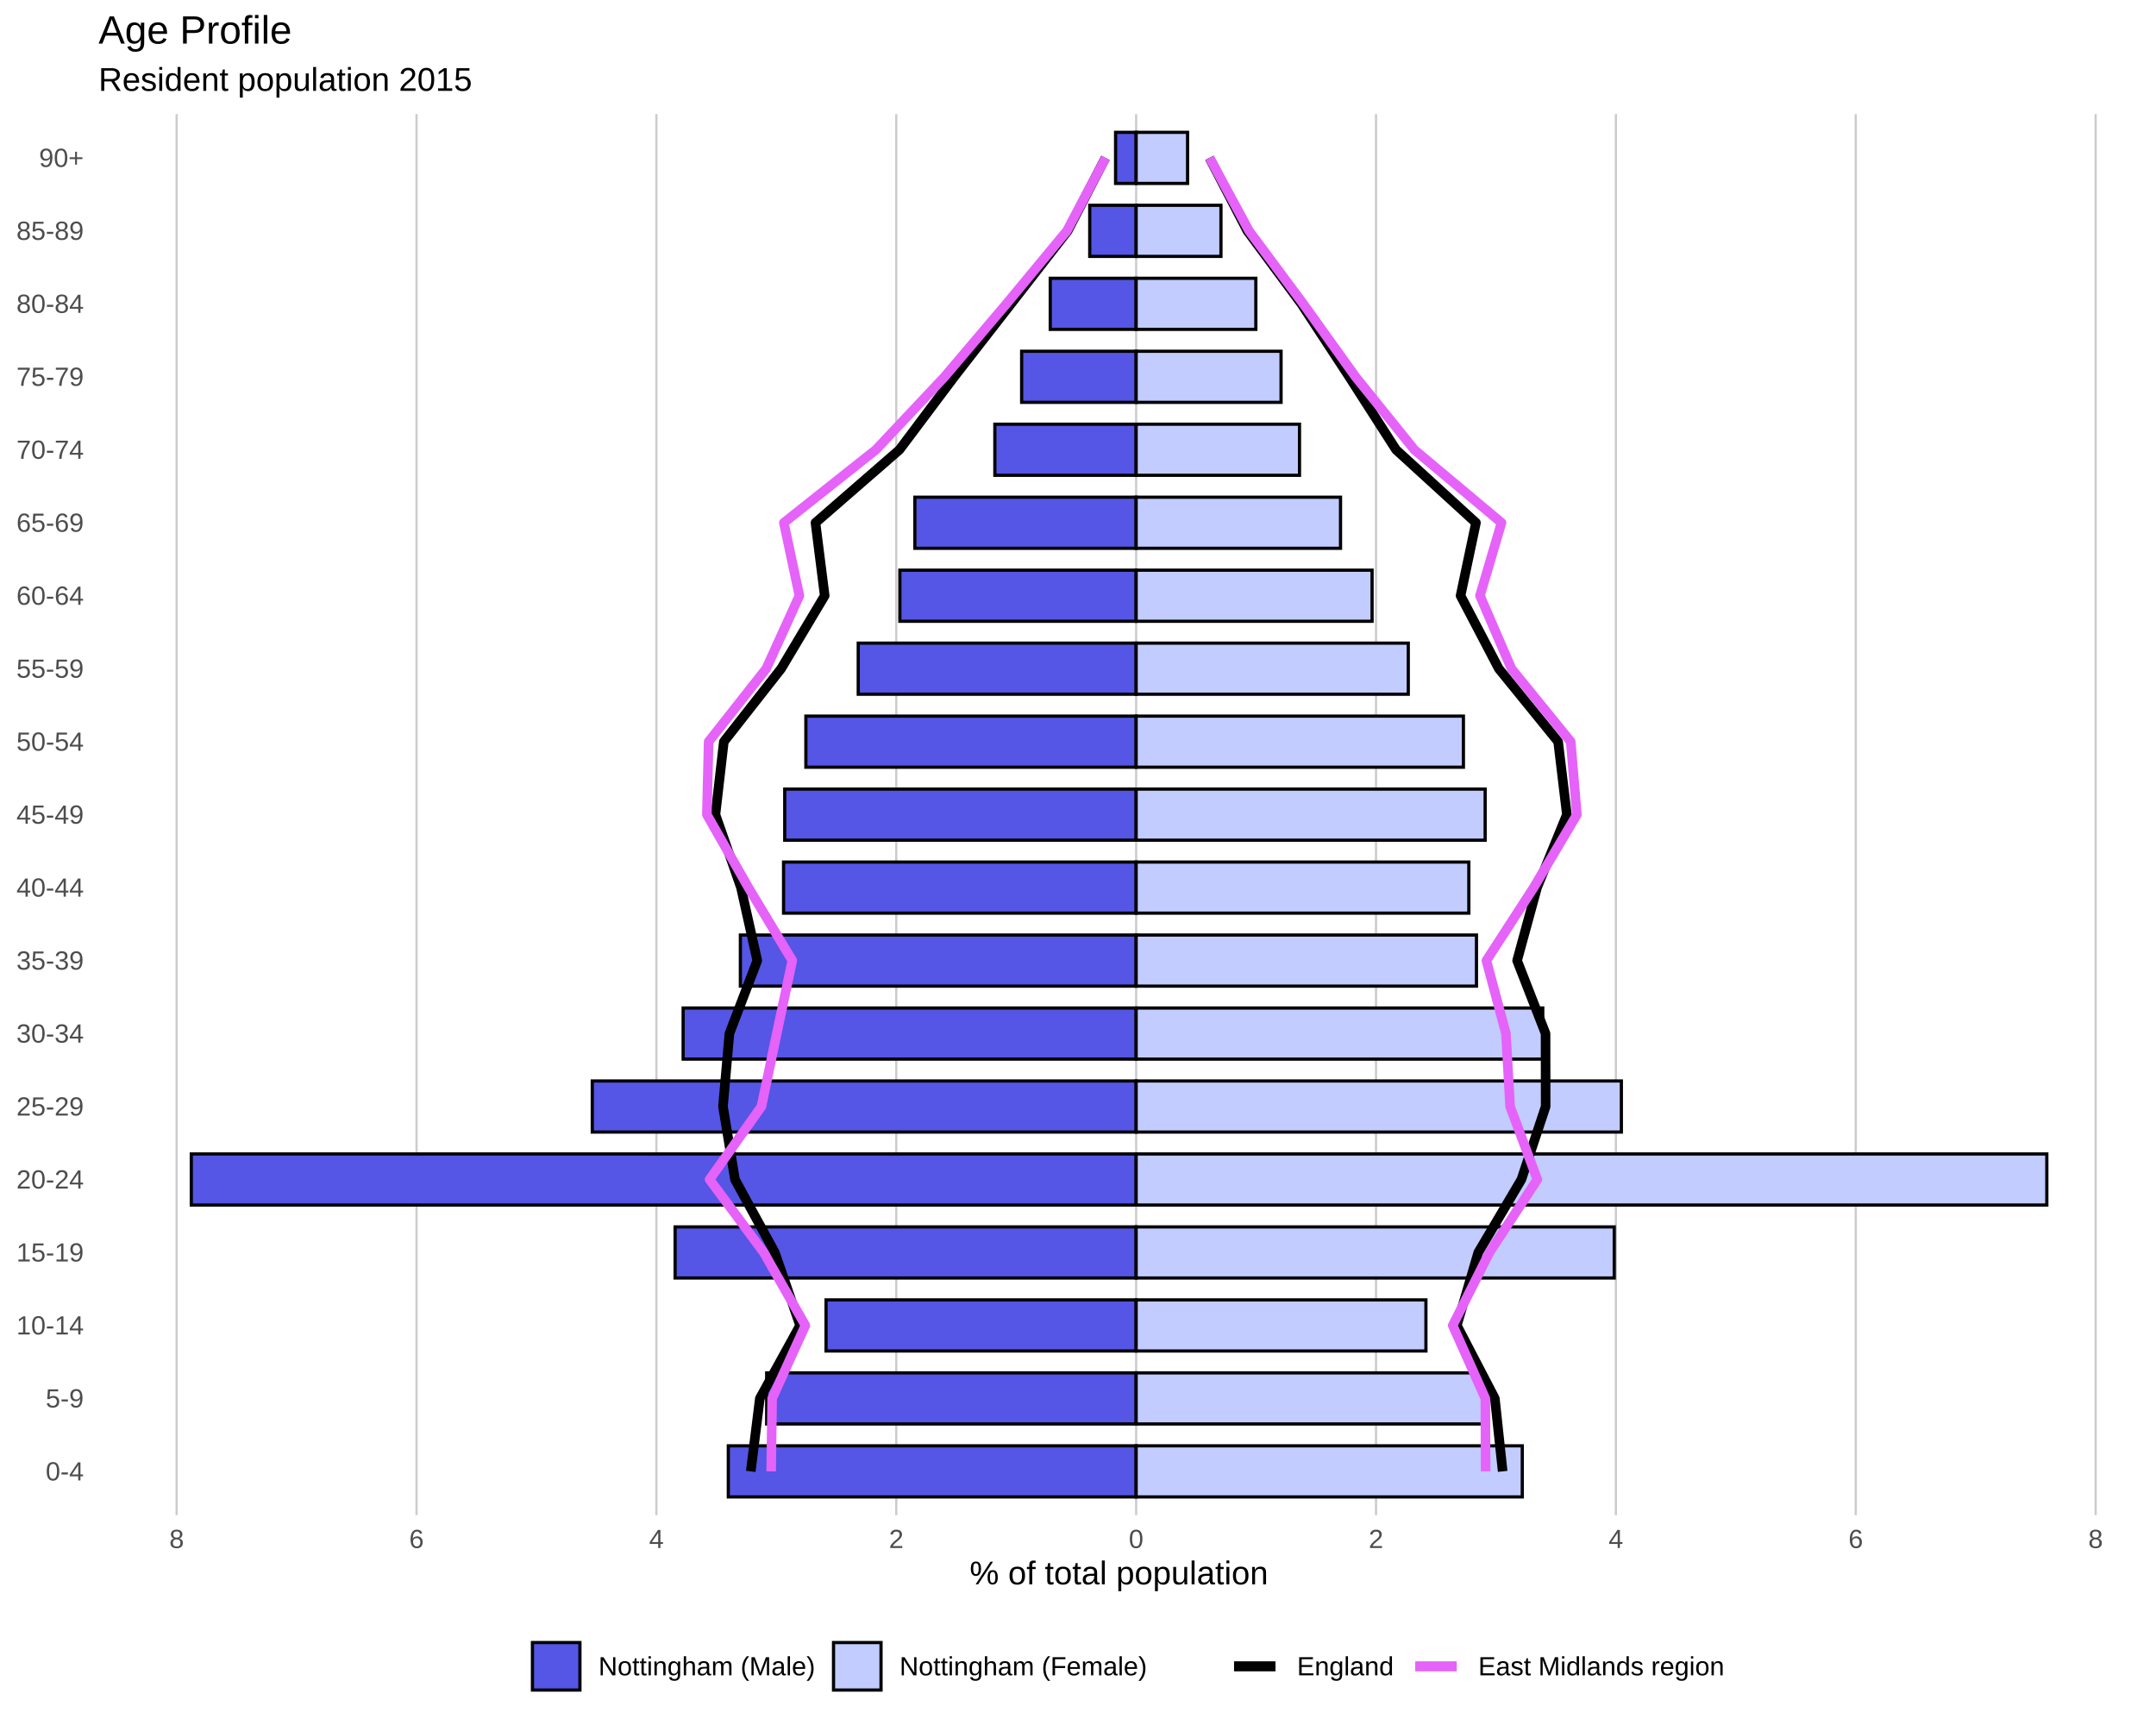
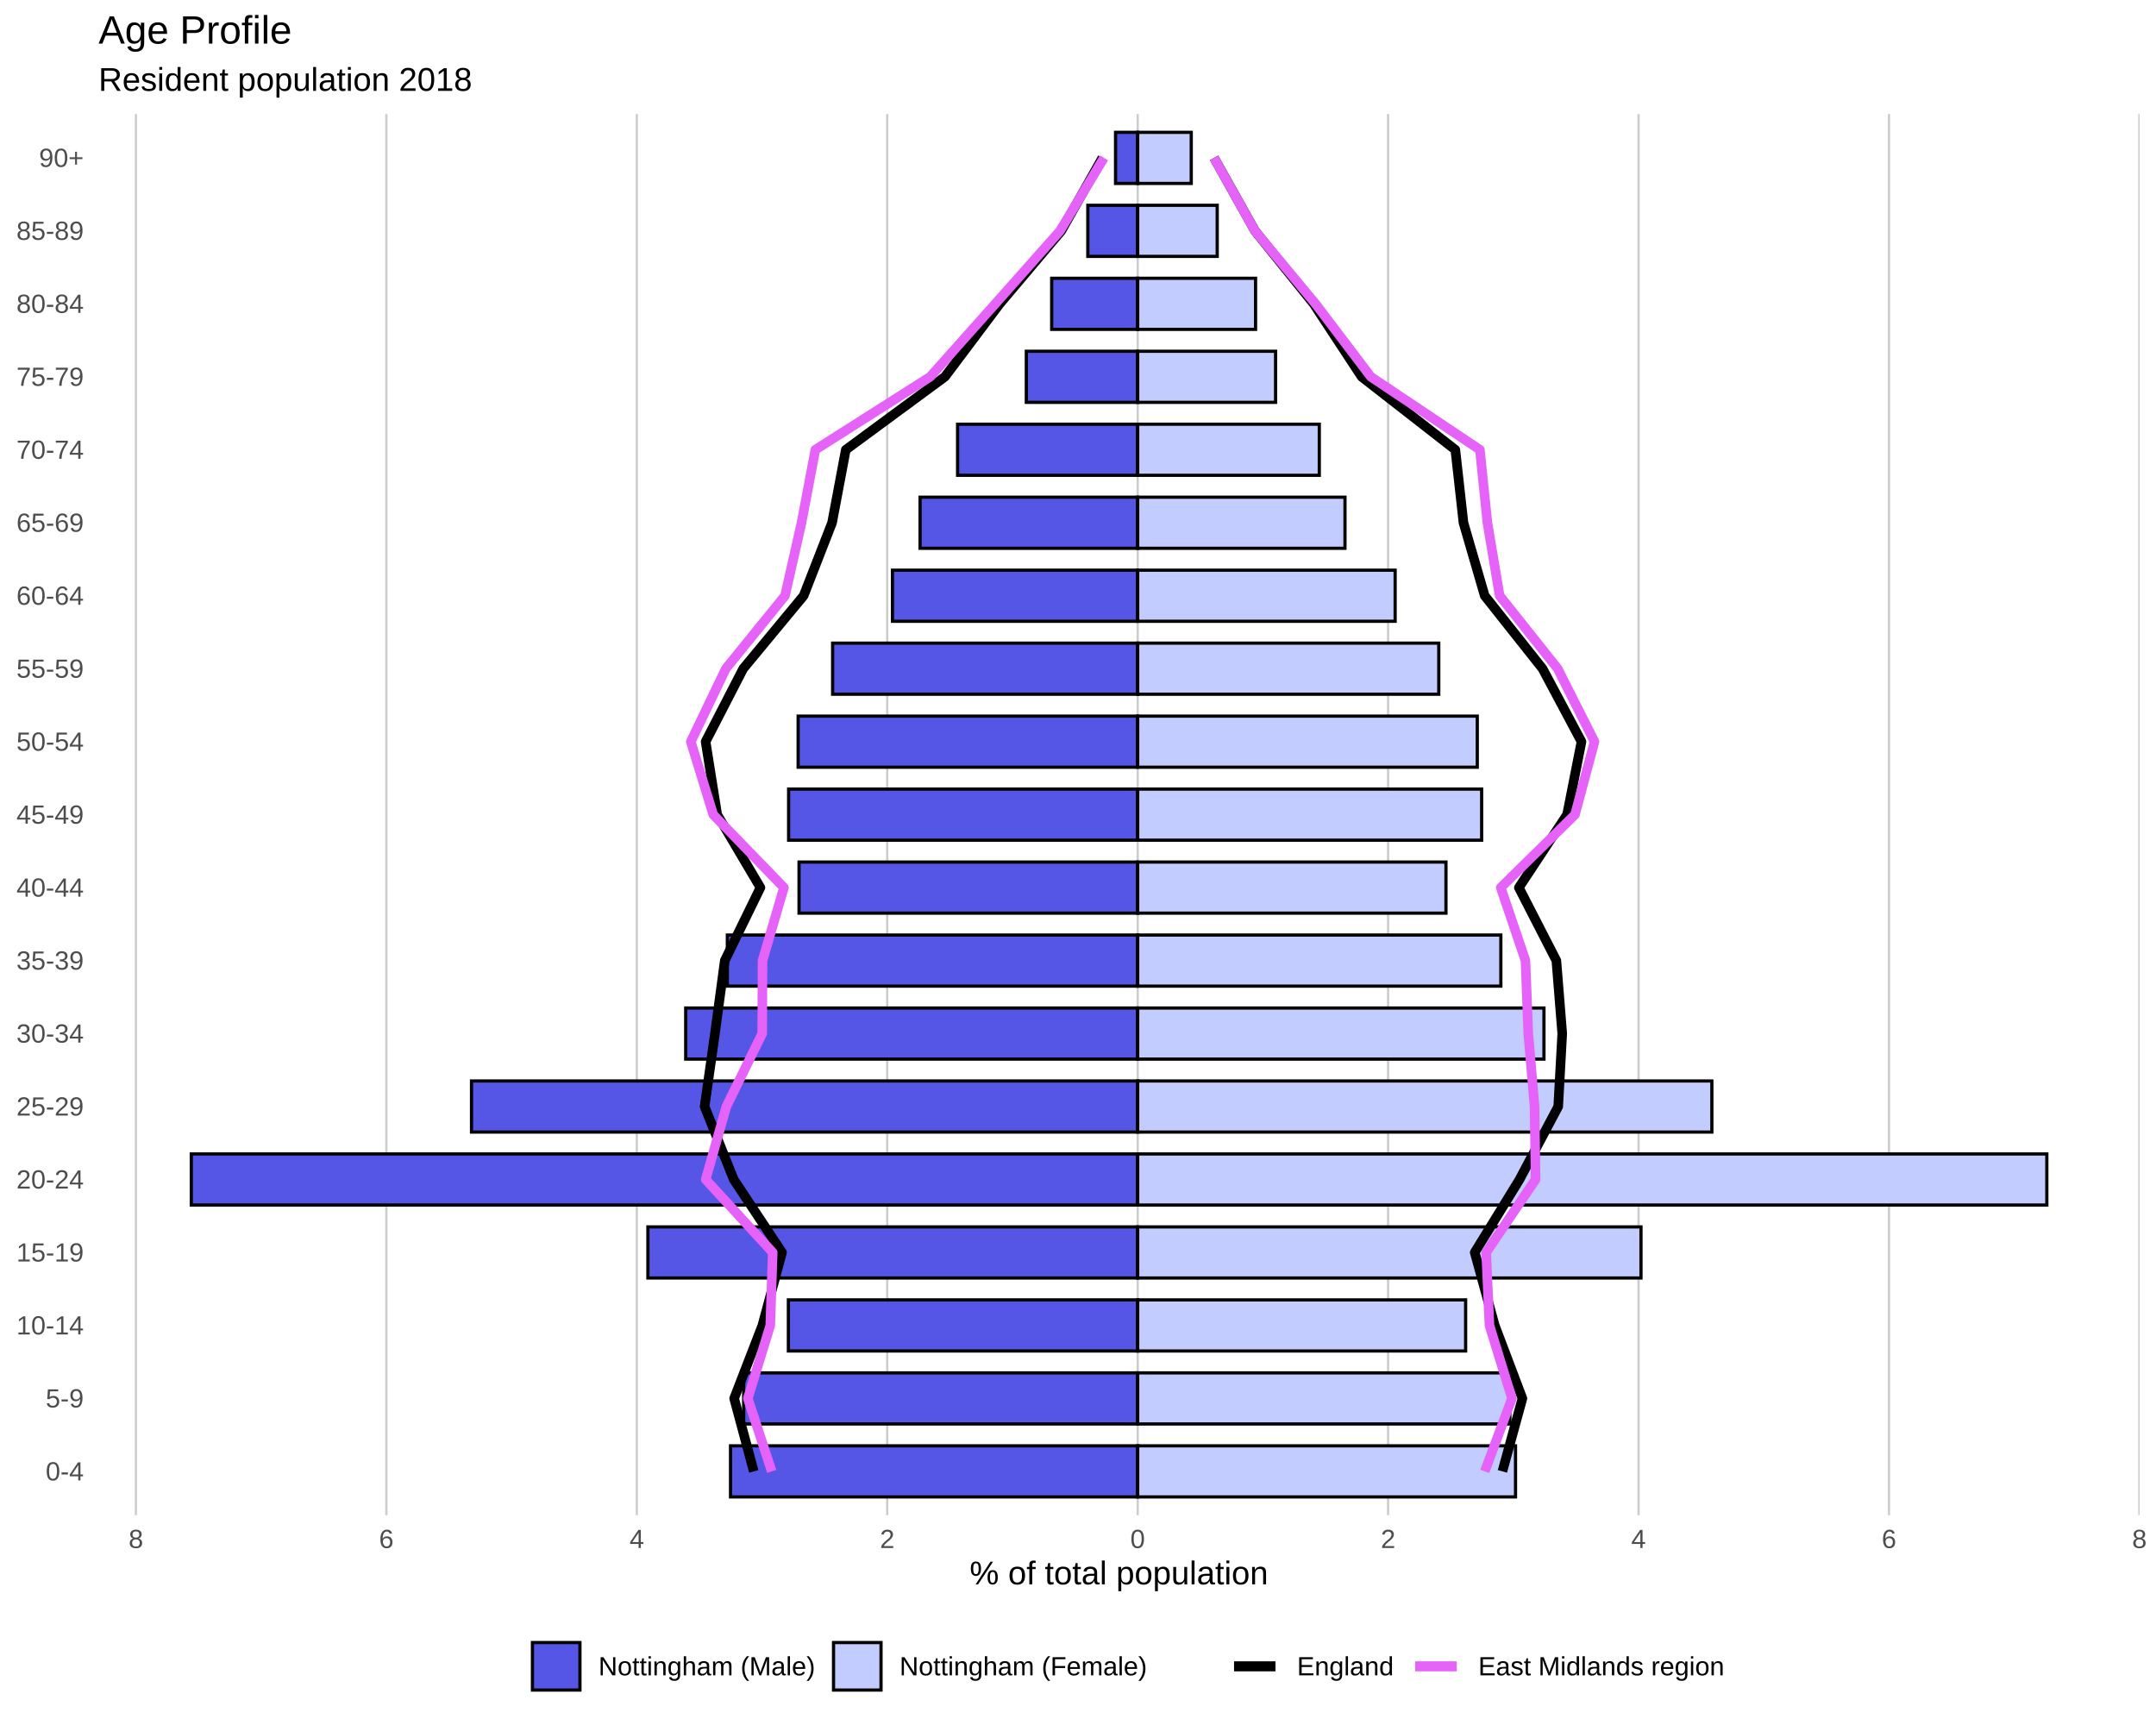
<svg xmlns="http://www.w3.org/2000/svg" viewBox="0 0 720.00 576.00">
  <defs>
    <style type="text/css">
    line, polyline, polygon, path, rect, circle {
      fill: none;
      stroke: #000000;
      stroke-linecap: round;
      stroke-linejoin: round;
      stroke-miterlimit: 10.00;
    }
  </style>
  </defs>
  <rect width="100%" height="100%" style="stroke: none; fill: #FFFFFF;" />
  <defs>
    <clipPath id="cpMzIuOTB8NzE0LjUyfDUwNS45M3wzOC4wOQ==">
      <rect x="32.90" y="38.09" width="681.63" height="467.84" />
    </clipPath>
  </defs>
-   <polyline points="58.99,505.93 58.99,38.09 " style="stroke-width: 0.75; stroke: #CCCCCC;" clip-path="url(#cpMzIuOTB8NzE0LjUyfDUwNS45M3wzOC4wOQ==)" />
-   <polyline points="139.10,505.93 139.10,38.09 " style="stroke-width: 0.75; stroke: #CCCCCC;" clip-path="url(#cpMzIuOTB8NzE0LjUyfDUwNS45M3wzOC4wOQ==)" />
-   <polyline points="219.21,505.93 219.21,38.09 " style="stroke-width: 0.75; stroke: #CCCCCC;" clip-path="url(#cpMzIuOTB8NzE0LjUyfDUwNS45M3wzOC4wOQ==)" />
-   <polyline points="299.31,505.93 299.31,38.09 " style="stroke-width: 0.75; stroke: #CCCCCC;" clip-path="url(#cpMzIuOTB8NzE0LjUyfDUwNS45M3wzOC4wOQ==)" />
-   <polyline points="379.42,505.93 379.42,38.09 " style="stroke-width: 0.75; stroke: #CCCCCC;" clip-path="url(#cpMzIuOTB8NzE0LjUyfDUwNS45M3wzOC4wOQ==)" />
-   <polyline points="459.52,505.93 459.52,38.09 " style="stroke-width: 0.75; stroke: #CCCCCC;" clip-path="url(#cpMzIuOTB8NzE0LjUyfDUwNS45M3wzOC4wOQ==)" />
-   <polyline points="539.63,505.93 539.63,38.09 " style="stroke-width: 0.75; stroke: #CCCCCC;" clip-path="url(#cpMzIuOTB8NzE0LjUyfDUwNS45M3wzOC4wOQ==)" />
-   <polyline points="619.73,505.93 619.73,38.09 " style="stroke-width: 0.75; stroke: #CCCCCC;" clip-path="url(#cpMzIuOTB8NzE0LjUyfDUwNS45M3wzOC4wOQ==)" />
-   <polyline points="699.84,505.93 699.84,38.09 " style="stroke-width: 0.75; stroke: #CCCCCC;" clip-path="url(#cpMzIuOTB8NzE0LjUyfDUwNS45M3wzOC4wOQ==)" />
-   <rect x="243.22" y="482.78" width="136.19" height="17.06" style="stroke-width: 1.07; stroke-linecap: square; stroke-linejoin: miter; fill: #5555E6;" clip-path="url(#cpMzIuOTB8NzE0LjUyfDUwNS45M3wzOC4wOQ==)" />
-   <rect x="256.03" y="458.42" width="123.38" height="17.06" style="stroke-width: 1.07; stroke-linecap: square; stroke-linejoin: miter; fill: #5555E6;" clip-path="url(#cpMzIuOTB8NzE0LjUyfDUwNS45M3wzOC4wOQ==)" />
-   <rect x="275.86" y="434.05" width="103.55" height="17.06" style="stroke-width: 1.07; stroke-linecap: square; stroke-linejoin: miter; fill: #5555E6;" clip-path="url(#cpMzIuOTB8NzE0LjUyfDUwNS45M3wzOC4wOQ==)" />
-   <rect x="225.45" y="409.68" width="153.96" height="17.06" style="stroke-width: 1.07; stroke-linecap: square; stroke-linejoin: miter; fill: #5555E6;" clip-path="url(#cpMzIuOTB8NzE0LjUyfDUwNS45M3wzOC4wOQ==)" />
-   <rect x="63.88" y="385.32" width="315.54" height="17.06" style="stroke-width: 1.07; stroke-linecap: square; stroke-linejoin: miter; fill: #5555E6;" clip-path="url(#cpMzIuOTB8NzE0LjUyfDUwNS45M3wzOC4wOQ==)" />
-   <rect x="197.79" y="360.95" width="181.63" height="17.06" style="stroke-width: 1.07; stroke-linecap: square; stroke-linejoin: miter; fill: #5555E6;" clip-path="url(#cpMzIuOTB8NzE0LjUyfDUwNS45M3wzOC4wOQ==)" />
-   <rect x="228.14" y="336.59" width="151.28" height="17.06" style="stroke-width: 1.07; stroke-linecap: square; stroke-linejoin: miter; fill: #5555E6;" clip-path="url(#cpMzIuOTB8NzE0LjUyfDUwNS45M3wzOC4wOQ==)" />
-   <rect x="247.25" y="312.22" width="132.16" height="17.06" style="stroke-width: 1.07; stroke-linecap: square; stroke-linejoin: miter; fill: #5555E6;" clip-path="url(#cpMzIuOTB8NzE0LjUyfDUwNS45M3wzOC4wOQ==)" />
-   <rect x="261.67" y="287.85" width="117.75" height="17.06" style="stroke-width: 1.07; stroke-linecap: square; stroke-linejoin: miter; fill: #5555E6;" clip-path="url(#cpMzIuOTB8NzE0LjUyfDUwNS45M3wzOC4wOQ==)" />
-   <rect x="262.06" y="263.49" width="117.36" height="17.06" style="stroke-width: 1.07; stroke-linecap: square; stroke-linejoin: miter; fill: #5555E6;" clip-path="url(#cpMzIuOTB8NzE0LjUyfDUwNS45M3wzOC4wOQ==)" />
-   <rect x="269.12" y="239.12" width="110.30" height="17.06" style="stroke-width: 1.07; stroke-linecap: square; stroke-linejoin: miter; fill: #5555E6;" clip-path="url(#cpMzIuOTB8NzE0LjUyfDUwNS45M3wzOC4wOQ==)" />
-   <rect x="286.61" y="214.75" width="92.81" height="17.06" style="stroke-width: 1.07; stroke-linecap: square; stroke-linejoin: miter; fill: #5555E6;" clip-path="url(#cpMzIuOTB8NzE0LjUyfDUwNS45M3wzOC4wOQ==)" />
-   <rect x="300.51" y="190.39" width="78.90" height="17.06" style="stroke-width: 1.07; stroke-linecap: square; stroke-linejoin: miter; fill: #5555E6;" clip-path="url(#cpMzIuOTB8NzE0LjUyfDUwNS45M3wzOC4wOQ==)" />
-   <rect x="305.52" y="166.02" width="73.89" height="17.06" style="stroke-width: 1.07; stroke-linecap: square; stroke-linejoin: miter; fill: #5555E6;" clip-path="url(#cpMzIuOTB8NzE0LjUyfDUwNS45M3wzOC4wOQ==)" />
-   <rect x="332.23" y="141.65" width="47.18" height="17.06" style="stroke-width: 1.07; stroke-linecap: square; stroke-linejoin: miter; fill: #5555E6;" clip-path="url(#cpMzIuOTB8NzE0LjUyfDUwNS45M3wzOC4wOQ==)" />
-   <rect x="341.18" y="117.29" width="38.24" height="17.06" style="stroke-width: 1.07; stroke-linecap: square; stroke-linejoin: miter; fill: #5555E6;" clip-path="url(#cpMzIuOTB8NzE0LjUyfDUwNS45M3wzOC4wOQ==)" />
-   <rect x="350.73" y="92.92" width="28.68" height="17.06" style="stroke-width: 1.07; stroke-linecap: square; stroke-linejoin: miter; fill: #5555E6;" clip-path="url(#cpMzIuOTB8NzE0LjUyfDUwNS45M3wzOC4wOQ==)" />
-   <rect x="363.92" y="68.55" width="15.50" height="17.06" style="stroke-width: 1.07; stroke-linecap: square; stroke-linejoin: miter; fill: #5555E6;" clip-path="url(#cpMzIuOTB8NzE0LjUyfDUwNS45M3wzOC4wOQ==)" />
-   <rect x="372.55" y="44.19" width="6.87" height="17.06" style="stroke-width: 1.07; stroke-linecap: square; stroke-linejoin: miter; fill: #5555E6;" clip-path="url(#cpMzIuOTB8NzE0LjUyfDUwNS45M3wzOC4wOQ==)" />
-   <rect x="379.42" y="482.78" width="128.95" height="17.06" style="stroke-width: 1.07; stroke-linecap: square; stroke-linejoin: miter; fill: #C2CCFF;" clip-path="url(#cpMzIuOTB8NzE0LjUyfDUwNS45M3wzOC4wOQ==)" />
-   <rect x="379.42" y="458.42" width="115.82" height="17.06" style="stroke-width: 1.07; stroke-linecap: square; stroke-linejoin: miter; fill: #C2CCFF;" clip-path="url(#cpMzIuOTB8NzE0LjUyfDUwNS45M3wzOC4wOQ==)" />
-   <rect x="379.42" y="434.05" width="96.77" height="17.06" style="stroke-width: 1.07; stroke-linecap: square; stroke-linejoin: miter; fill: #C2CCFF;" clip-path="url(#cpMzIuOTB8NzE0LjUyfDUwNS45M3wzOC4wOQ==)" />
-   <rect x="379.42" y="409.68" width="159.66" height="17.06" style="stroke-width: 1.07; stroke-linecap: square; stroke-linejoin: miter; fill: #C2CCFF;" clip-path="url(#cpMzIuOTB8NzE0LjUyfDUwNS45M3wzOC4wOQ==)" />
-   <rect x="379.42" y="385.32" width="304.12" height="17.06" style="stroke-width: 1.07; stroke-linecap: square; stroke-linejoin: miter; fill: #C2CCFF;" clip-path="url(#cpMzIuOTB8NzE0LjUyfDUwNS45M3wzOC4wOQ==)" />
-   <rect x="379.42" y="360.95" width="162.04" height="17.06" style="stroke-width: 1.07; stroke-linecap: square; stroke-linejoin: miter; fill: #C2CCFF;" clip-path="url(#cpMzIuOTB8NzE0LjUyfDUwNS45M3wzOC4wOQ==)" />
-   <rect x="379.42" y="336.59" width="135.79" height="17.06" style="stroke-width: 1.07; stroke-linecap: square; stroke-linejoin: miter; fill: #C2CCFF;" clip-path="url(#cpMzIuOTB8NzE0LjUyfDUwNS45M3wzOC4wOQ==)" />
-   <rect x="379.42" y="312.22" width="113.65" height="17.06" style="stroke-width: 1.07; stroke-linecap: square; stroke-linejoin: miter; fill: #C2CCFF;" clip-path="url(#cpMzIuOTB8NzE0LjUyfDUwNS45M3wzOC4wOQ==)" />
-   <rect x="379.42" y="287.85" width="111.10" height="17.06" style="stroke-width: 1.07; stroke-linecap: square; stroke-linejoin: miter; fill: #C2CCFF;" clip-path="url(#cpMzIuOTB8NzE0LjUyfDUwNS45M3wzOC4wOQ==)" />
-   <rect x="379.42" y="263.49" width="116.55" height="17.06" style="stroke-width: 1.07; stroke-linecap: square; stroke-linejoin: miter; fill: #C2CCFF;" clip-path="url(#cpMzIuOTB8NzE0LjUyfDUwNS45M3wzOC4wOQ==)" />
-   <rect x="379.42" y="239.12" width="109.29" height="17.06" style="stroke-width: 1.07; stroke-linecap: square; stroke-linejoin: miter; fill: #C2CCFF;" clip-path="url(#cpMzIuOTB8NzE0LjUyfDUwNS45M3wzOC4wOQ==)" />
-   <rect x="379.42" y="214.75" width="90.88" height="17.06" style="stroke-width: 1.07; stroke-linecap: square; stroke-linejoin: miter; fill: #C2CCFF;" clip-path="url(#cpMzIuOTB8NzE0LjUyfDUwNS45M3wzOC4wOQ==)" />
-   <rect x="379.42" y="190.39" width="78.79" height="17.06" style="stroke-width: 1.07; stroke-linecap: square; stroke-linejoin: miter; fill: #C2CCFF;" clip-path="url(#cpMzIuOTB8NzE0LjUyfDUwNS45M3wzOC4wOQ==)" />
-   <rect x="379.42" y="166.02" width="68.25" height="17.06" style="stroke-width: 1.07; stroke-linecap: square; stroke-linejoin: miter; fill: #C2CCFF;" clip-path="url(#cpMzIuOTB8NzE0LjUyfDUwNS45M3wzOC4wOQ==)" />
-   <rect x="379.42" y="141.65" width="54.55" height="17.06" style="stroke-width: 1.07; stroke-linecap: square; stroke-linejoin: miter; fill: #C2CCFF;" clip-path="url(#cpMzIuOTB8NzE0LjUyfDUwNS45M3wzOC4wOQ==)" />
-   <rect x="379.42" y="117.29" width="48.39" height="17.06" style="stroke-width: 1.07; stroke-linecap: square; stroke-linejoin: miter; fill: #C2CCFF;" clip-path="url(#cpMzIuOTB8NzE0LjUyfDUwNS45M3wzOC4wOQ==)" />
-   <rect x="379.42" y="92.92" width="39.97" height="17.06" style="stroke-width: 1.07; stroke-linecap: square; stroke-linejoin: miter; fill: #C2CCFF;" clip-path="url(#cpMzIuOTB8NzE0LjUyfDUwNS45M3wzOC4wOQ==)" />
-   <rect x="379.42" y="68.55" width="28.32" height="17.06" style="stroke-width: 1.07; stroke-linecap: square; stroke-linejoin: miter; fill: #C2CCFF;" clip-path="url(#cpMzIuOTB8NzE0LjUyfDUwNS45M3wzOC4wOQ==)" />
-   <rect x="379.42" y="44.19" width="17.17" height="17.06" style="stroke-width: 1.07; stroke-linecap: square; stroke-linejoin: miter; fill: #C2CCFF;" clip-path="url(#cpMzIuOTB8NzE0LjUyfDUwNS45M3wzOC4wOQ==)" />
-   <polyline points="501.82,491.31 499.21,466.95 486.52,442.58 493.67,418.21 508.07,393.85 516.17,369.48 516.14,345.11 506.64,320.75 513.30,296.38 523.26,272.01 520.34,247.65 500.53,223.28 487.76,198.91 492.90,174.55 466.22,150.18 450.57,125.81 434.59,101.45 416.55,77.08 403.88,52.71 " style="stroke-width: 3.20; stroke-linecap: butt;" clip-path="url(#cpMzIuOTB8NzE0LjUyfDUwNS45M3wzOC4wOQ==)" />
-   <polyline points="250.72,491.31 253.75,466.95 267.18,442.58 258.75,418.21 245.45,393.85 241.44,369.48 243.59,345.11 252.89,320.75 247.45,296.38 238.92,272.01 241.73,247.65 260.86,223.28 275.41,198.91 272.33,174.55 300.37,150.18 318.67,125.81 337.63,101.45 356.58,77.08 369.16,52.71 " style="stroke-width: 3.20; stroke-linecap: butt;" clip-path="url(#cpMzIuOTB8NzE0LjUyfDUwNS45M3wzOC4wOQ==)" />
-   <polyline points="496.11,491.31 496.03,466.95 485.14,442.58 497.41,418.21 513.39,393.85 504.30,369.48 502.91,345.11 496.38,320.75 512.17,296.38 526.60,272.01 524.55,247.65 504.75,223.28 494.24,198.91 501.43,174.55 472.33,150.18 452.68,125.81 435.22,101.45 417.11,77.08 403.95,52.71 " style="stroke-width: 3.20; stroke: #E563F9; stroke-linecap: butt;" clip-path="url(#cpMzIuOTB8NzE0LjUyfDUwNS45M3wzOC4wOQ==)" />
-   <polyline points="257.53,491.31 257.86,466.95 268.95,442.58 255.05,418.21 236.96,393.85 254.28,369.48 259.40,345.11 264.59,320.75 249.94,296.38 236.06,272.01 236.65,247.65 255.88,223.28 266.96,198.91 261.77,174.55 292.50,150.18 315.44,125.81 336.11,101.45 356.31,77.08 369.21,52.71 " style="stroke-width: 3.20; stroke: #E563F9; stroke-linecap: butt;" clip-path="url(#cpMzIuOTB8NzE0LjUyfDUwNS45M3wzOC4wOQ==)" />
+   <polyline points="45.39,505.93 45.39,38.09 " style="stroke-width: 0.75; stroke: #CCCCCC;" clip-path="url(#cpMzIuOTB8NzE0LjUyfDUwNS45M3wzOC4wOQ==)" />
+   <polyline points="129.03,505.93 129.03,38.09 " style="stroke-width: 0.75; stroke: #CCCCCC;" clip-path="url(#cpMzIuOTB8NzE0LjUyfDUwNS45M3wzOC4wOQ==)" />
+   <polyline points="212.66,505.93 212.66,38.09 " style="stroke-width: 0.75; stroke: #CCCCCC;" clip-path="url(#cpMzIuOTB8NzE0LjUyfDUwNS45M3wzOC4wOQ==)" />
+   <polyline points="296.29,505.93 296.29,38.09 " style="stroke-width: 0.75; stroke: #CCCCCC;" clip-path="url(#cpMzIuOTB8NzE0LjUyfDUwNS45M3wzOC4wOQ==)" />
+   <polyline points="379.93,505.93 379.93,38.09 " style="stroke-width: 0.75; stroke: #CCCCCC;" clip-path="url(#cpMzIuOTB8NzE0LjUyfDUwNS45M3wzOC4wOQ==)" />
+   <polyline points="463.56,505.93 463.56,38.09 " style="stroke-width: 0.75; stroke: #CCCCCC;" clip-path="url(#cpMzIuOTB8NzE0LjUyfDUwNS45M3wzOC4wOQ==)" />
+   <polyline points="547.20,505.93 547.20,38.09 " style="stroke-width: 0.75; stroke: #CCCCCC;" clip-path="url(#cpMzIuOTB8NzE0LjUyfDUwNS45M3wzOC4wOQ==)" />
+   <polyline points="630.83,505.93 630.83,38.09 " style="stroke-width: 0.75; stroke: #CCCCCC;" clip-path="url(#cpMzIuOTB8NzE0LjUyfDUwNS45M3wzOC4wOQ==)" />
+   <polyline points="714.46,505.93 714.46,38.09 " style="stroke-width: 0.75; stroke: #CCCCCC;" clip-path="url(#cpMzIuOTB8NzE0LjUyfDUwNS45M3wzOC4wOQ==)" />
+   <rect x="243.96" y="482.78" width="135.97" height="17.06" style="stroke-width: 1.07; stroke-linecap: square; stroke-linejoin: miter; fill: #5555E6;" clip-path="url(#cpMzIuOTB8NzE0LjUyfDUwNS45M3wzOC4wOQ==)" />
+   <rect x="248.35" y="458.42" width="131.58" height="17.06" style="stroke-width: 1.07; stroke-linecap: square; stroke-linejoin: miter; fill: #5555E6;" clip-path="url(#cpMzIuOTB8NzE0LjUyfDUwNS45M3wzOC4wOQ==)" />
+   <rect x="263.28" y="434.05" width="116.65" height="17.06" style="stroke-width: 1.07; stroke-linecap: square; stroke-linejoin: miter; fill: #5555E6;" clip-path="url(#cpMzIuOTB8NzE0LjUyfDUwNS45M3wzOC4wOQ==)" />
+   <rect x="216.37" y="409.68" width="163.56" height="17.06" style="stroke-width: 1.07; stroke-linecap: square; stroke-linejoin: miter; fill: #5555E6;" clip-path="url(#cpMzIuOTB8NzE0LjUyfDUwNS45M3wzOC4wOQ==)" />
+   <rect x="63.88" y="385.32" width="316.05" height="17.06" style="stroke-width: 1.07; stroke-linecap: square; stroke-linejoin: miter; fill: #5555E6;" clip-path="url(#cpMzIuOTB8NzE0LjUyfDUwNS45M3wzOC4wOQ==)" />
+   <rect x="157.46" y="360.95" width="222.47" height="17.06" style="stroke-width: 1.07; stroke-linecap: square; stroke-linejoin: miter; fill: #5555E6;" clip-path="url(#cpMzIuOTB8NzE0LjUyfDUwNS45M3wzOC4wOQ==)" />
+   <rect x="228.99" y="336.59" width="150.94" height="17.06" style="stroke-width: 1.07; stroke-linecap: square; stroke-linejoin: miter; fill: #5555E6;" clip-path="url(#cpMzIuOTB8NzE0LjUyfDUwNS45M3wzOC4wOQ==)" />
+   <rect x="242.90" y="312.22" width="137.03" height="17.06" style="stroke-width: 1.07; stroke-linecap: square; stroke-linejoin: miter; fill: #5555E6;" clip-path="url(#cpMzIuOTB8NzE0LjUyfDUwNS45M3wzOC4wOQ==)" />
+   <rect x="266.84" y="287.85" width="113.08" height="17.06" style="stroke-width: 1.07; stroke-linecap: square; stroke-linejoin: miter; fill: #5555E6;" clip-path="url(#cpMzIuOTB8NzE0LjUyfDUwNS45M3wzOC4wOQ==)" />
+   <rect x="263.36" y="263.49" width="116.57" height="17.06" style="stroke-width: 1.07; stroke-linecap: square; stroke-linejoin: miter; fill: #5555E6;" clip-path="url(#cpMzIuOTB8NzE0LjUyfDUwNS45M3wzOC4wOQ==)" />
+   <rect x="266.54" y="239.12" width="113.39" height="17.06" style="stroke-width: 1.07; stroke-linecap: square; stroke-linejoin: miter; fill: #5555E6;" clip-path="url(#cpMzIuOTB8NzE0LjUyfDUwNS45M3wzOC4wOQ==)" />
+   <rect x="278.06" y="214.75" width="101.87" height="17.06" style="stroke-width: 1.07; stroke-linecap: square; stroke-linejoin: miter; fill: #5555E6;" clip-path="url(#cpMzIuOTB8NzE0LjUyfDUwNS45M3wzOC4wOQ==)" />
+   <rect x="298.04" y="190.39" width="81.89" height="17.06" style="stroke-width: 1.07; stroke-linecap: square; stroke-linejoin: miter; fill: #5555E6;" clip-path="url(#cpMzIuOTB8NzE0LjUyfDUwNS45M3wzOC4wOQ==)" />
+   <rect x="307.26" y="166.02" width="72.67" height="17.06" style="stroke-width: 1.07; stroke-linecap: square; stroke-linejoin: miter; fill: #5555E6;" clip-path="url(#cpMzIuOTB8NzE0LjUyfDUwNS45M3wzOC4wOQ==)" />
+   <rect x="319.79" y="141.65" width="60.14" height="17.06" style="stroke-width: 1.07; stroke-linecap: square; stroke-linejoin: miter; fill: #5555E6;" clip-path="url(#cpMzIuOTB8NzE0LjUyfDUwNS45M3wzOC4wOQ==)" />
+   <rect x="342.74" y="117.29" width="37.19" height="17.06" style="stroke-width: 1.07; stroke-linecap: square; stroke-linejoin: miter; fill: #5555E6;" clip-path="url(#cpMzIuOTB8NzE0LjUyfDUwNS45M3wzOC4wOQ==)" />
+   <rect x="351.21" y="92.92" width="28.72" height="17.06" style="stroke-width: 1.07; stroke-linecap: square; stroke-linejoin: miter; fill: #5555E6;" clip-path="url(#cpMzIuOTB8NzE0LjUyfDUwNS45M3wzOC4wOQ==)" />
+   <rect x="363.28" y="68.55" width="16.65" height="17.06" style="stroke-width: 1.07; stroke-linecap: square; stroke-linejoin: miter; fill: #5555E6;" clip-path="url(#cpMzIuOTB8NzE0LjUyfDUwNS45M3wzOC4wOQ==)" />
+   <rect x="372.54" y="44.19" width="7.39" height="17.06" style="stroke-width: 1.07; stroke-linecap: square; stroke-linejoin: miter; fill: #5555E6;" clip-path="url(#cpMzIuOTB8NzE0LjUyfDUwNS45M3wzOC4wOQ==)" />
+   <rect x="379.93" y="482.78" width="126.18" height="17.06" style="stroke-width: 1.07; stroke-linecap: square; stroke-linejoin: miter; fill: #C2CCFF;" clip-path="url(#cpMzIuOTB8NzE0LjUyfDUwNS45M3wzOC4wOQ==)" />
+   <rect x="379.93" y="458.42" width="124.29" height="17.06" style="stroke-width: 1.07; stroke-linecap: square; stroke-linejoin: miter; fill: #C2CCFF;" clip-path="url(#cpMzIuOTB8NzE0LjUyfDUwNS45M3wzOC4wOQ==)" />
+   <rect x="379.93" y="434.05" width="109.52" height="17.06" style="stroke-width: 1.07; stroke-linecap: square; stroke-linejoin: miter; fill: #C2CCFF;" clip-path="url(#cpMzIuOTB8NzE0LjUyfDUwNS45M3wzOC4wOQ==)" />
+   <rect x="379.93" y="409.68" width="168.08" height="17.06" style="stroke-width: 1.07; stroke-linecap: square; stroke-linejoin: miter; fill: #C2CCFF;" clip-path="url(#cpMzIuOTB8NzE0LjUyfDUwNS45M3wzOC4wOQ==)" />
+   <rect x="379.93" y="385.32" width="303.61" height="17.06" style="stroke-width: 1.07; stroke-linecap: square; stroke-linejoin: miter; fill: #C2CCFF;" clip-path="url(#cpMzIuOTB8NzE0LjUyfDUwNS45M3wzOC4wOQ==)" />
+   <rect x="379.93" y="360.95" width="191.75" height="17.06" style="stroke-width: 1.07; stroke-linecap: square; stroke-linejoin: miter; fill: #C2CCFF;" clip-path="url(#cpMzIuOTB8NzE0LjUyfDUwNS45M3wzOC4wOQ==)" />
+   <rect x="379.93" y="336.59" width="135.68" height="17.06" style="stroke-width: 1.07; stroke-linecap: square; stroke-linejoin: miter; fill: #C2CCFF;" clip-path="url(#cpMzIuOTB8NzE0LjUyfDUwNS45M3wzOC4wOQ==)" />
+   <rect x="379.93" y="312.22" width="121.28" height="17.06" style="stroke-width: 1.07; stroke-linecap: square; stroke-linejoin: miter; fill: #C2CCFF;" clip-path="url(#cpMzIuOTB8NzE0LjUyfDUwNS45M3wzOC4wOQ==)" />
+   <rect x="379.93" y="287.85" width="102.95" height="17.06" style="stroke-width: 1.07; stroke-linecap: square; stroke-linejoin: miter; fill: #C2CCFF;" clip-path="url(#cpMzIuOTB8NzE0LjUyfDUwNS45M3wzOC4wOQ==)" />
+   <rect x="379.93" y="263.49" width="114.87" height="17.06" style="stroke-width: 1.07; stroke-linecap: square; stroke-linejoin: miter; fill: #C2CCFF;" clip-path="url(#cpMzIuOTB8NzE0LjUyfDUwNS45M3wzOC4wOQ==)" />
+   <rect x="379.93" y="239.12" width="113.41" height="17.06" style="stroke-width: 1.07; stroke-linecap: square; stroke-linejoin: miter; fill: #C2CCFF;" clip-path="url(#cpMzIuOTB8NzE0LjUyfDUwNS45M3wzOC4wOQ==)" />
+   <rect x="379.93" y="214.75" width="100.55" height="17.06" style="stroke-width: 1.07; stroke-linecap: square; stroke-linejoin: miter; fill: #C2CCFF;" clip-path="url(#cpMzIuOTB8NzE0LjUyfDUwNS45M3wzOC4wOQ==)" />
+   <rect x="379.93" y="190.39" width="85.98" height="17.06" style="stroke-width: 1.07; stroke-linecap: square; stroke-linejoin: miter; fill: #C2CCFF;" clip-path="url(#cpMzIuOTB8NzE0LjUyfDUwNS45M3wzOC4wOQ==)" />
+   <rect x="379.93" y="166.02" width="69.23" height="17.06" style="stroke-width: 1.07; stroke-linecap: square; stroke-linejoin: miter; fill: #C2CCFF;" clip-path="url(#cpMzIuOTB8NzE0LjUyfDUwNS45M3wzOC4wOQ==)" />
+   <rect x="379.93" y="141.65" width="60.65" height="17.06" style="stroke-width: 1.07; stroke-linecap: square; stroke-linejoin: miter; fill: #C2CCFF;" clip-path="url(#cpMzIuOTB8NzE0LjUyfDUwNS45M3wzOC4wOQ==)" />
+   <rect x="379.93" y="117.29" width="46.05" height="17.06" style="stroke-width: 1.07; stroke-linecap: square; stroke-linejoin: miter; fill: #C2CCFF;" clip-path="url(#cpMzIuOTB8NzE0LjUyfDUwNS45M3wzOC4wOQ==)" />
+   <rect x="379.93" y="92.92" width="39.37" height="17.06" style="stroke-width: 1.07; stroke-linecap: square; stroke-linejoin: miter; fill: #C2CCFF;" clip-path="url(#cpMzIuOTB8NzE0LjUyfDUwNS45M3wzOC4wOQ==)" />
+   <rect x="379.93" y="68.55" width="26.56" height="17.06" style="stroke-width: 1.07; stroke-linecap: square; stroke-linejoin: miter; fill: #C2CCFF;" clip-path="url(#cpMzIuOTB8NzE0LjUyfDUwNS45M3wzOC4wOQ==)" />
+   <rect x="379.93" y="44.19" width="17.89" height="17.06" style="stroke-width: 1.07; stroke-linecap: square; stroke-linejoin: miter; fill: #C2CCFF;" clip-path="url(#cpMzIuOTB8NzE0LjUyfDUwNS45M3wzOC4wOQ==)" />
+   <polyline points="501.73,491.31 508.41,466.95 499.18,442.58 492.48,418.21 507.45,393.85 520.37,369.48 521.71,345.11 519.75,320.75 507.23,296.38 523.33,272.01 528.14,247.65 515.14,223.28 495.81,198.91 488.73,174.55 486.01,150.18 454.73,125.81 438.71,101.45 419.10,77.08 405.44,52.71 " style="stroke-width: 3.20; stroke-linecap: butt;" clip-path="url(#cpMzIuOTB8NzE0LjUyfDUwNS45M3wzOC4wOQ==)" />
+   <polyline points="251.72,491.31 245.17,466.95 254.59,442.58 261.16,418.21 245.04,393.85 235.30,369.48 238.76,345.11 242.04,320.75 253.94,296.38 239.51,272.01 235.64,247.65 248.20,223.28 268.38,198.91 277.87,174.55 282.46,150.18 315.55,125.81 333.85,101.45 354.43,77.08 368.14,52.71 " style="stroke-width: 3.20; stroke-linecap: butt;" clip-path="url(#cpMzIuOTB8NzE0LjUyfDUwNS45M3wzOC4wOQ==)" />
+   <polyline points="495.84,491.31 504.92,466.95 497.41,442.58 496.31,418.21 512.81,393.85 512.47,369.48 510.37,345.11 509.43,320.75 501.18,296.38 525.97,272.01 532.49,247.65 520.19,223.28 500.81,198.91 496.72,174.55 494.21,150.18 457.79,125.81 439.32,101.45 419.09,77.08 405.42,52.71 " style="stroke-width: 3.20; stroke: #E563F9; stroke-linecap: butt;" clip-path="url(#cpMzIuOTB8NzE0LjUyfDUwNS45M3wzOC4wOQ==)" />
+   <polyline points="257.72,491.31 249.74,466.95 257.23,442.58 258.05,418.21 235.66,393.85 242.58,369.48 254.54,345.11 254.65,320.75 261.79,296.38 238.19,272.01 230.70,247.65 242.39,223.28 262.16,198.91 267.67,174.55 272.28,150.18 310.64,125.81 332.37,101.45 354.00,77.08 368.66,52.71 " style="stroke-width: 3.20; stroke: #E563F9; stroke-linecap: butt;" clip-path="url(#cpMzIuOTB8NzE0LjUyfDUwNS45M3wzOC4wOQ==)" />
  <defs>
    <clipPath id="cpMC4wMHw3MjAuMDB8NTc2LjAwfDAuMDA=">
      <rect x="0.00" y="0.00" width="720.00" height="576.00" />
    </clipPath>
  </defs>
  <g clip-path="url(#cpMC4wMHw3MjAuMDB8NTc2LjAwfDAuMDA=)">
    <text x="15.26" y="494.34" style="font-size: 8.80px; fill: #4D4D4D; font-family: Liberation Sans;" textLength="12.70px" lengthAdjust="spacingAndGlyphs">0-4</text>
  </g>
  <g clip-path="url(#cpMC4wMHw3MjAuMDB8NTc2LjAwfDAuMDA=)">
    <text x="15.26" y="469.97" style="font-size: 8.80px; fill: #4D4D4D; font-family: Liberation Sans;" textLength="12.70px" lengthAdjust="spacingAndGlyphs">5-9</text>
  </g>
  <g clip-path="url(#cpMC4wMHw3MjAuMDB8NTc2LjAwfDAuMDA=)">
    <text x="5.48" y="445.60" style="font-size: 8.80px; fill: #4D4D4D; font-family: Liberation Sans;" textLength="22.48px" lengthAdjust="spacingAndGlyphs">10-14</text>
  </g>
  <g clip-path="url(#cpMC4wMHw3MjAuMDB8NTc2LjAwfDAuMDA=)">
    <text x="5.48" y="421.24" style="font-size: 8.80px; fill: #4D4D4D; font-family: Liberation Sans;" textLength="22.48px" lengthAdjust="spacingAndGlyphs">15-19</text>
  </g>
  <g clip-path="url(#cpMC4wMHw3MjAuMDB8NTc2LjAwfDAuMDA=)">
    <text x="5.48" y="396.87" style="font-size: 8.80px; fill: #4D4D4D; font-family: Liberation Sans;" textLength="22.48px" lengthAdjust="spacingAndGlyphs">20-24</text>
  </g>
  <g clip-path="url(#cpMC4wMHw3MjAuMDB8NTc2LjAwfDAuMDA=)">
    <text x="5.48" y="372.50" style="font-size: 8.80px; fill: #4D4D4D; font-family: Liberation Sans;" textLength="22.48px" lengthAdjust="spacingAndGlyphs">25-29</text>
  </g>
  <g clip-path="url(#cpMC4wMHw3MjAuMDB8NTc2LjAwfDAuMDA=)">
    <text x="5.48" y="348.14" style="font-size: 8.80px; fill: #4D4D4D; font-family: Liberation Sans;" textLength="22.48px" lengthAdjust="spacingAndGlyphs">30-34</text>
  </g>
  <g clip-path="url(#cpMC4wMHw3MjAuMDB8NTc2LjAwfDAuMDA=)">
    <text x="5.48" y="323.77" style="font-size: 8.80px; fill: #4D4D4D; font-family: Liberation Sans;" textLength="22.48px" lengthAdjust="spacingAndGlyphs">35-39</text>
  </g>
  <g clip-path="url(#cpMC4wMHw3MjAuMDB8NTc2LjAwfDAuMDA=)">
    <text x="5.48" y="299.40" style="font-size: 8.80px; fill: #4D4D4D; font-family: Liberation Sans;" textLength="22.48px" lengthAdjust="spacingAndGlyphs">40-44</text>
  </g>
  <g clip-path="url(#cpMC4wMHw3MjAuMDB8NTc2LjAwfDAuMDA=)">
    <text x="5.48" y="275.04" style="font-size: 8.80px; fill: #4D4D4D; font-family: Liberation Sans;" textLength="22.48px" lengthAdjust="spacingAndGlyphs">45-49</text>
  </g>
  <g clip-path="url(#cpMC4wMHw3MjAuMDB8NTc2LjAwfDAuMDA=)">
    <text x="5.48" y="250.67" style="font-size: 8.80px; fill: #4D4D4D; font-family: Liberation Sans;" textLength="22.48px" lengthAdjust="spacingAndGlyphs">50-54</text>
  </g>
  <g clip-path="url(#cpMC4wMHw3MjAuMDB8NTc2LjAwfDAuMDA=)">
    <text x="5.48" y="226.30" style="font-size: 8.80px; fill: #4D4D4D; font-family: Liberation Sans;" textLength="22.48px" lengthAdjust="spacingAndGlyphs">55-59</text>
  </g>
  <g clip-path="url(#cpMC4wMHw3MjAuMDB8NTc2LjAwfDAuMDA=)">
    <text x="5.48" y="201.94" style="font-size: 8.80px; fill: #4D4D4D; font-family: Liberation Sans;" textLength="22.48px" lengthAdjust="spacingAndGlyphs">60-64</text>
  </g>
  <g clip-path="url(#cpMC4wMHw3MjAuMDB8NTc2LjAwfDAuMDA=)">
    <text x="5.48" y="177.57" style="font-size: 8.80px; fill: #4D4D4D; font-family: Liberation Sans;" textLength="22.48px" lengthAdjust="spacingAndGlyphs">65-69</text>
  </g>
  <g clip-path="url(#cpMC4wMHw3MjAuMDB8NTc2LjAwfDAuMDA=)">
    <text x="5.48" y="153.20" style="font-size: 8.80px; fill: #4D4D4D; font-family: Liberation Sans;" textLength="22.48px" lengthAdjust="spacingAndGlyphs">70-74</text>
  </g>
  <g clip-path="url(#cpMC4wMHw3MjAuMDB8NTc2LjAwfDAuMDA=)">
    <text x="5.48" y="128.84" style="font-size: 8.80px; fill: #4D4D4D; font-family: Liberation Sans;" textLength="22.48px" lengthAdjust="spacingAndGlyphs">75-79</text>
  </g>
  <g clip-path="url(#cpMC4wMHw3MjAuMDB8NTc2LjAwfDAuMDA=)">
    <text x="5.48" y="104.47" style="font-size: 8.80px; fill: #4D4D4D; font-family: Liberation Sans;" textLength="22.48px" lengthAdjust="spacingAndGlyphs">80-84</text>
  </g>
  <g clip-path="url(#cpMC4wMHw3MjAuMDB8NTc2LjAwfDAuMDA=)">
    <text x="5.48" y="80.10" style="font-size: 8.80px; fill: #4D4D4D; font-family: Liberation Sans;" textLength="22.48px" lengthAdjust="spacingAndGlyphs">85-89</text>
  </g>
  <g clip-path="url(#cpMC4wMHw3MjAuMDB8NTc2LjAwfDAuMDA=)">
    <text x="13.04" y="55.74" style="font-size: 8.80px; fill: #4D4D4D; font-family: Liberation Sans;" textLength="14.92px" lengthAdjust="spacingAndGlyphs">90+</text>
  </g>
  <g clip-path="url(#cpMC4wMHw3MjAuMDB8NTc2LjAwfDAuMDA=)">
-     <text x="56.55" y="516.91" style="font-size: 8.80px; fill: #4D4D4D; font-family: Liberation Sans;" textLength="4.89px" lengthAdjust="spacingAndGlyphs">8</text>
+     <text x="42.95" y="516.91" style="font-size: 8.80px; fill: #4D4D4D; font-family: Liberation Sans;" textLength="4.89px" lengthAdjust="spacingAndGlyphs">8</text>
  </g>
  <g clip-path="url(#cpMC4wMHw3MjAuMDB8NTc2LjAwfDAuMDA=)">
-     <text x="136.65" y="516.91" style="font-size: 8.80px; fill: #4D4D4D; font-family: Liberation Sans;" textLength="4.89px" lengthAdjust="spacingAndGlyphs">6</text>
+     <text x="126.58" y="516.91" style="font-size: 8.80px; fill: #4D4D4D; font-family: Liberation Sans;" textLength="4.89px" lengthAdjust="spacingAndGlyphs">6</text>
  </g>
  <g clip-path="url(#cpMC4wMHw3MjAuMDB8NTc2LjAwfDAuMDA=)">
-     <text x="216.76" y="516.91" style="font-size: 8.80px; fill: #4D4D4D; font-family: Liberation Sans;" textLength="4.89px" lengthAdjust="spacingAndGlyphs">4</text>
+     <text x="210.22" y="516.91" style="font-size: 8.80px; fill: #4D4D4D; font-family: Liberation Sans;" textLength="4.89px" lengthAdjust="spacingAndGlyphs">4</text>
  </g>
  <g clip-path="url(#cpMC4wMHw3MjAuMDB8NTc2LjAwfDAuMDA=)">
-     <text x="296.87" y="516.91" style="font-size: 8.80px; fill: #4D4D4D; font-family: Liberation Sans;" textLength="4.89px" lengthAdjust="spacingAndGlyphs">2</text>
+     <text x="293.85" y="516.91" style="font-size: 8.80px; fill: #4D4D4D; font-family: Liberation Sans;" textLength="4.89px" lengthAdjust="spacingAndGlyphs">2</text>
  </g>
  <g clip-path="url(#cpMC4wMHw3MjAuMDB8NTc2LjAwfDAuMDA=)">
-     <text x="376.97" y="516.91" style="font-size: 8.80px; fill: #4D4D4D; font-family: Liberation Sans;" textLength="4.89px" lengthAdjust="spacingAndGlyphs">0</text>
+     <text x="377.48" y="516.91" style="font-size: 8.80px; fill: #4D4D4D; font-family: Liberation Sans;" textLength="4.89px" lengthAdjust="spacingAndGlyphs">0</text>
  </g>
  <g clip-path="url(#cpMC4wMHw3MjAuMDB8NTc2LjAwfDAuMDA=)">
-     <text x="457.08" y="516.91" style="font-size: 8.80px; fill: #4D4D4D; font-family: Liberation Sans;" textLength="4.89px" lengthAdjust="spacingAndGlyphs">2</text>
+     <text x="461.12" y="516.91" style="font-size: 8.80px; fill: #4D4D4D; font-family: Liberation Sans;" textLength="4.89px" lengthAdjust="spacingAndGlyphs">2</text>
  </g>
  <g clip-path="url(#cpMC4wMHw3MjAuMDB8NTc2LjAwfDAuMDA=)">
-     <text x="537.18" y="516.91" style="font-size: 8.80px; fill: #4D4D4D; font-family: Liberation Sans;" textLength="4.89px" lengthAdjust="spacingAndGlyphs">4</text>
+     <text x="544.75" y="516.91" style="font-size: 8.80px; fill: #4D4D4D; font-family: Liberation Sans;" textLength="4.89px" lengthAdjust="spacingAndGlyphs">4</text>
  </g>
  <g clip-path="url(#cpMC4wMHw3MjAuMDB8NTc2LjAwfDAuMDA=)">
-     <text x="617.29" y="516.91" style="font-size: 8.80px; fill: #4D4D4D; font-family: Liberation Sans;" textLength="4.89px" lengthAdjust="spacingAndGlyphs">6</text>
+     <text x="628.39" y="516.91" style="font-size: 8.80px; fill: #4D4D4D; font-family: Liberation Sans;" textLength="4.89px" lengthAdjust="spacingAndGlyphs">6</text>
  </g>
  <g clip-path="url(#cpMC4wMHw3MjAuMDB8NTc2LjAwfDAuMDA=)">
-     <text x="697.39" y="516.91" style="font-size: 8.80px; fill: #4D4D4D; font-family: Liberation Sans;" textLength="4.89px" lengthAdjust="spacingAndGlyphs">8</text>
+     <text x="712.02" y="516.91" style="font-size: 8.80px; fill: #4D4D4D; font-family: Liberation Sans;" textLength="4.89px" lengthAdjust="spacingAndGlyphs">8</text>
  </g>
  <g clip-path="url(#cpMC4wMHw3MjAuMDB8NTc2LjAwfDAuMDA=)">
    <text x="323.82" y="529.04" style="font-size: 11.00px; font-family: Liberation Sans;" textLength="99.78px" lengthAdjust="spacingAndGlyphs">% of total population</text>
  </g>
  <rect x="177.81" y="548.47" width="15.86" height="15.86" style="stroke-width: 1.07; stroke-linecap: square; stroke-linejoin: miter; fill: #5555E6;" clip-path="url(#cpMC4wMHw3MjAuMDB8NTc2LjAwfDAuMDA=)" />
  <rect x="278.36" y="548.47" width="15.86" height="15.86" style="stroke-width: 1.07; stroke-linecap: square; stroke-linejoin: miter; fill: #C2CCFF;" clip-path="url(#cpMC4wMHw3MjAuMDB8NTc2LjAwfDAuMDA=)" />
  <g clip-path="url(#cpMC4wMHw3MjAuMDB8NTc2LjAwfDAuMDA=)">
    <text x="199.86" y="559.42" style="font-size: 8.80px; font-family: Liberation Sans;" textLength="72.31px" lengthAdjust="spacingAndGlyphs">Nottingham (Male)</text>
  </g>
  <g clip-path="url(#cpMC4wMHw3MjAuMDB8NTc2LjAwfDAuMDA=)">
    <text x="300.41" y="559.42" style="font-size: 8.80px; font-family: Liberation Sans;" textLength="82.58px" lengthAdjust="spacingAndGlyphs">Nottingham (Female)</text>
  </g>
  <line x1="412.12" y1="556.40" x2="425.94" y2="556.40" style="stroke-width: 3.20; stroke-linecap: butt;" clip-path="url(#cpMC4wMHw3MjAuMDB8NTc2LjAwfDAuMDA=)" />
  <line x1="412.12" y1="556.40" x2="425.94" y2="556.40" style="stroke-width: 3.20; stroke-linecap: butt;" clip-path="url(#cpMC4wMHw3MjAuMDB8NTc2LjAwfDAuMDA=)" />
  <line x1="472.64" y1="556.40" x2="486.46" y2="556.40" style="stroke-width: 3.20; stroke: #E563F9; stroke-linecap: butt;" clip-path="url(#cpMC4wMHw3MjAuMDB8NTc2LjAwfDAuMDA=)" />
  <line x1="472.64" y1="556.40" x2="486.46" y2="556.40" style="stroke-width: 3.20; stroke: #E563F9; stroke-linecap: butt;" clip-path="url(#cpMC4wMHw3MjAuMDB8NTc2LjAwfDAuMDA=)" />
  <g clip-path="url(#cpMC4wMHw3MjAuMDB8NTc2LjAwfDAuMDA=)">
    <text x="433.15" y="559.42" style="font-size: 8.80px; font-family: Liberation Sans;" textLength="32.28px" lengthAdjust="spacingAndGlyphs">England</text>
  </g>
  <g clip-path="url(#cpMC4wMHw3MjAuMDB8NTc2LjAwfDAuMDA=)">
    <text x="493.67" y="559.42" style="font-size: 8.80px; font-family: Liberation Sans;" textLength="82.12px" lengthAdjust="spacingAndGlyphs">East Midlands region</text>
  </g>
  <g clip-path="url(#cpMC4wMHw3MjAuMDB8NTc2LjAwfDAuMDA=)">
-     <text x="32.90" y="30.33" style="font-size: 11.00px; font-family: Liberation Sans;" textLength="124.88px" lengthAdjust="spacingAndGlyphs">Resident population 2015</text>
+     <text x="32.90" y="30.33" style="font-size: 11.00px; font-family: Liberation Sans;" textLength="124.88px" lengthAdjust="spacingAndGlyphs">Resident population 2018</text>
  </g>
  <g clip-path="url(#cpMC4wMHw3MjAuMDB8NTc2LjAwfDAuMDA=)">
    <text x="32.90" y="14.56" style="font-size: 13.20px; font-family: Liberation Sans;" textLength="64.48px" lengthAdjust="spacingAndGlyphs">Age Profile</text>
  </g>
</svg>
